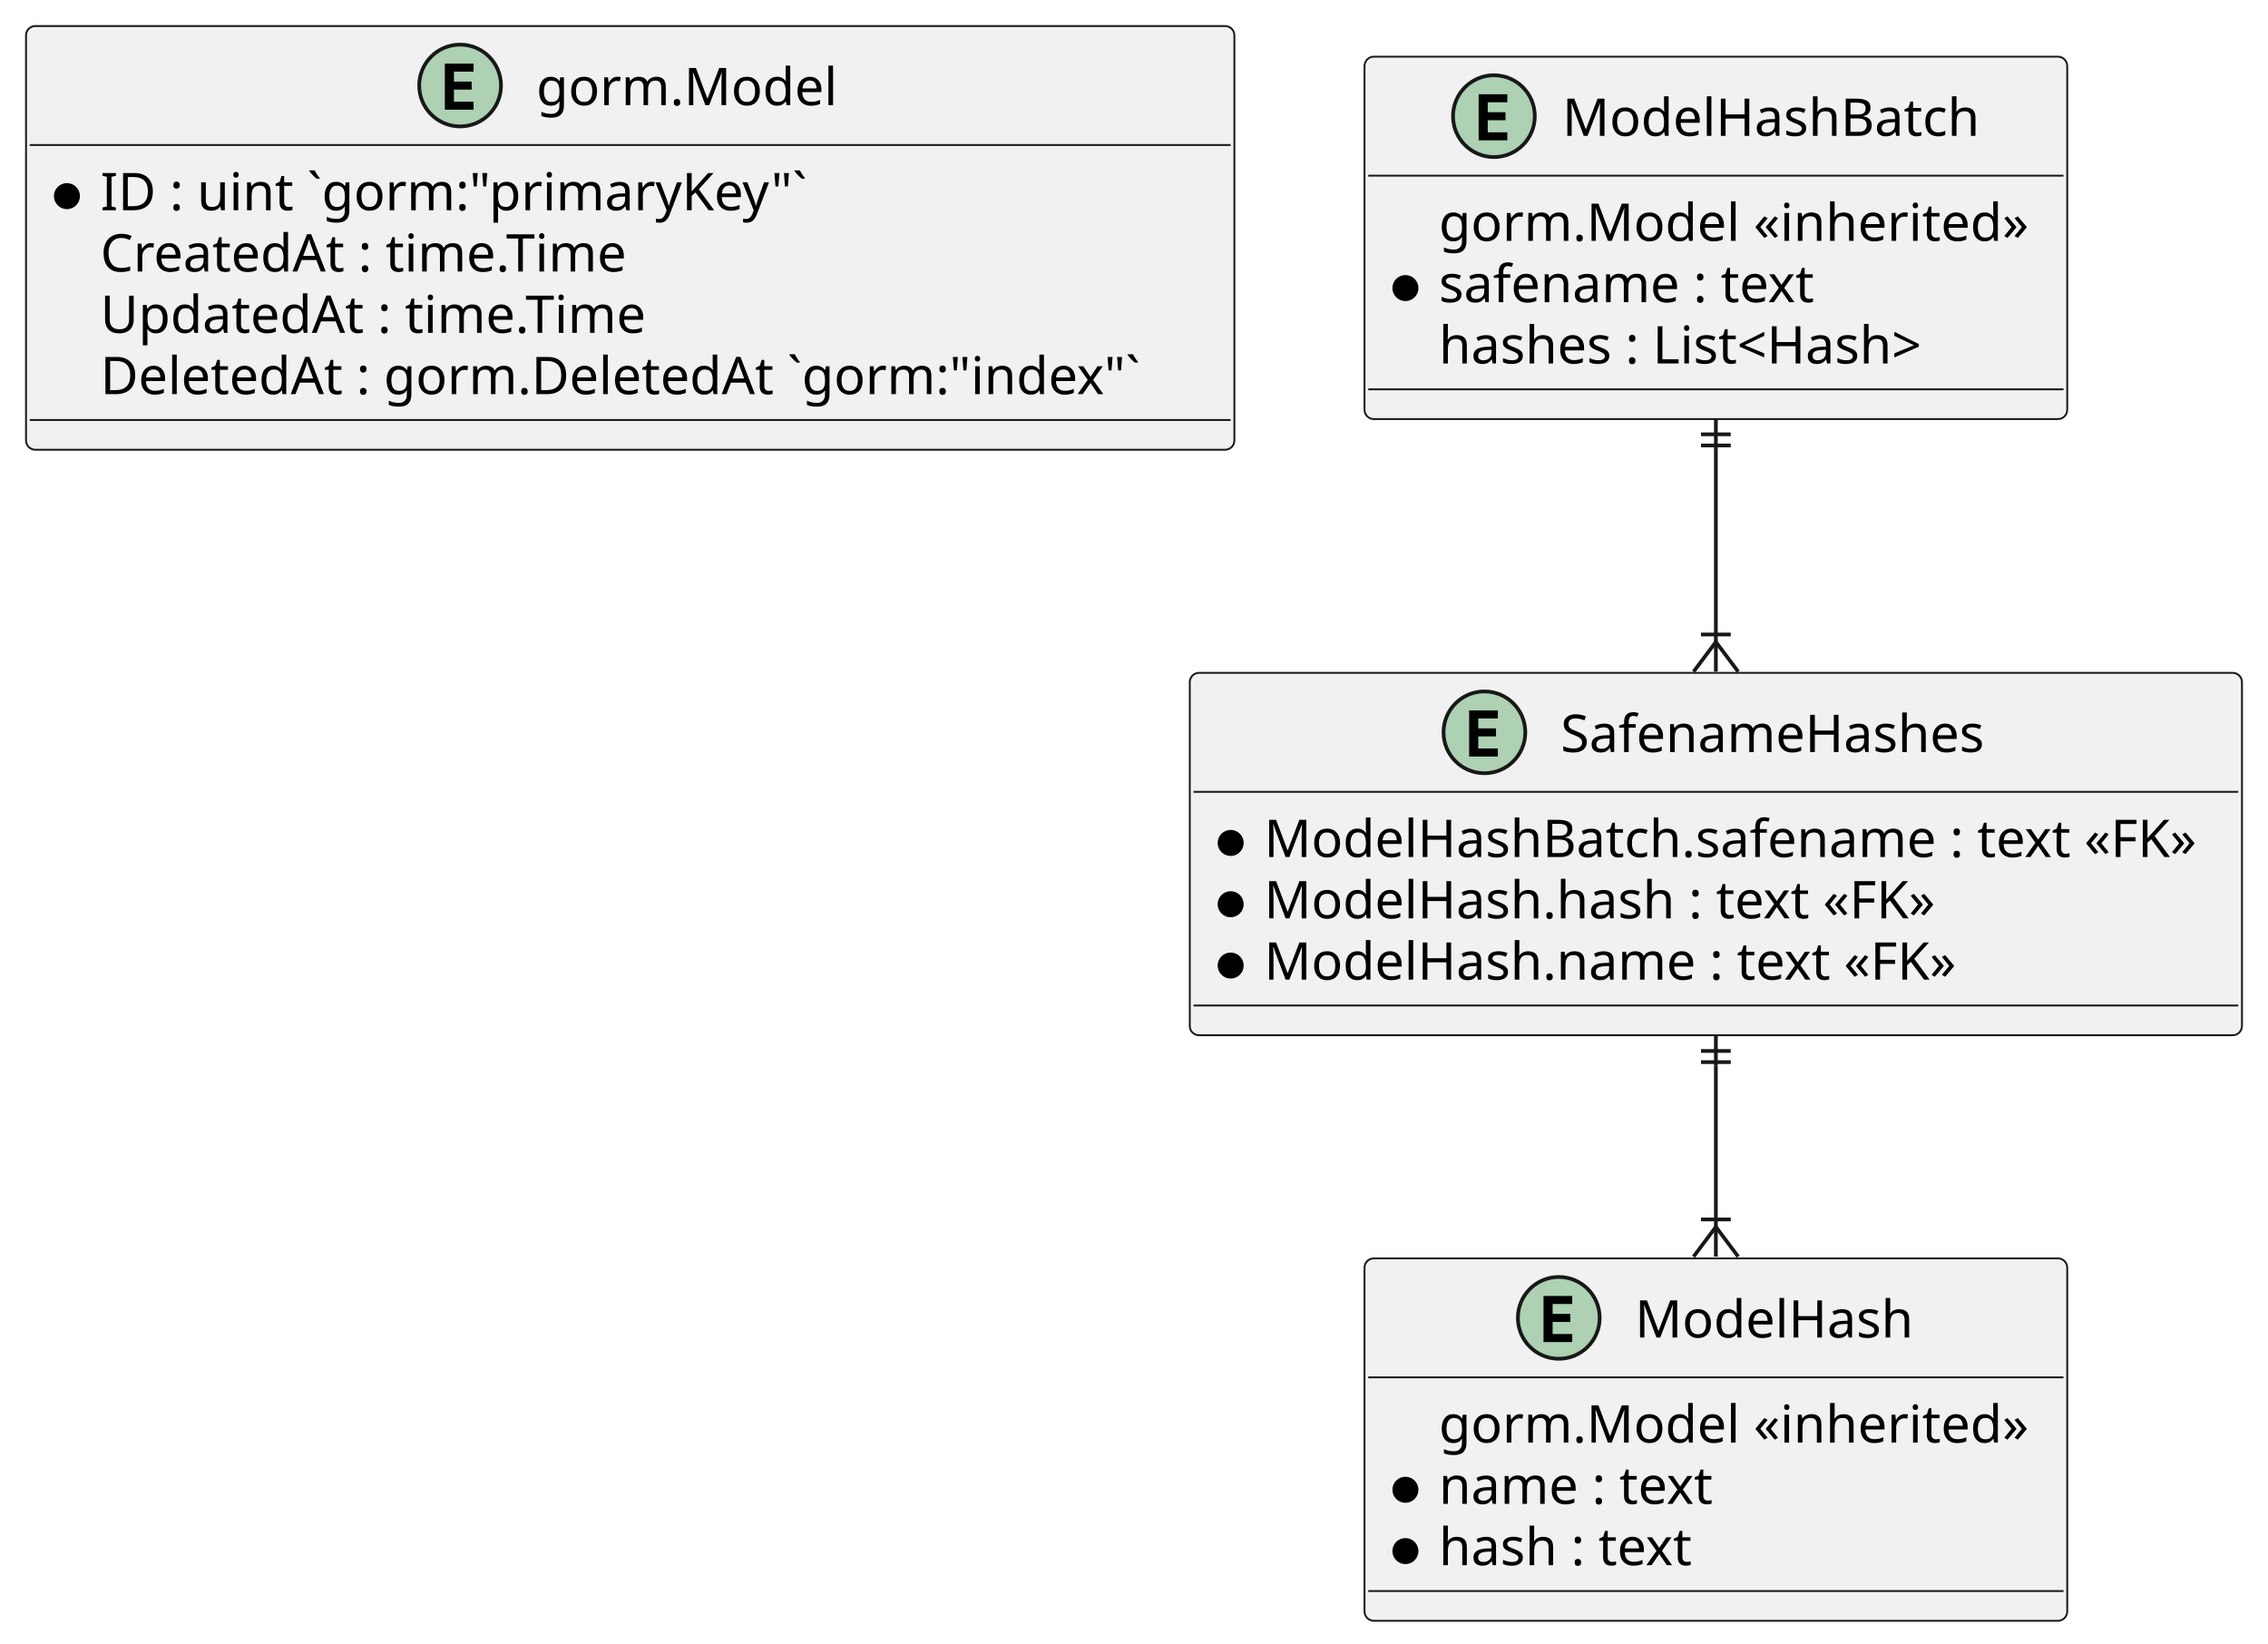
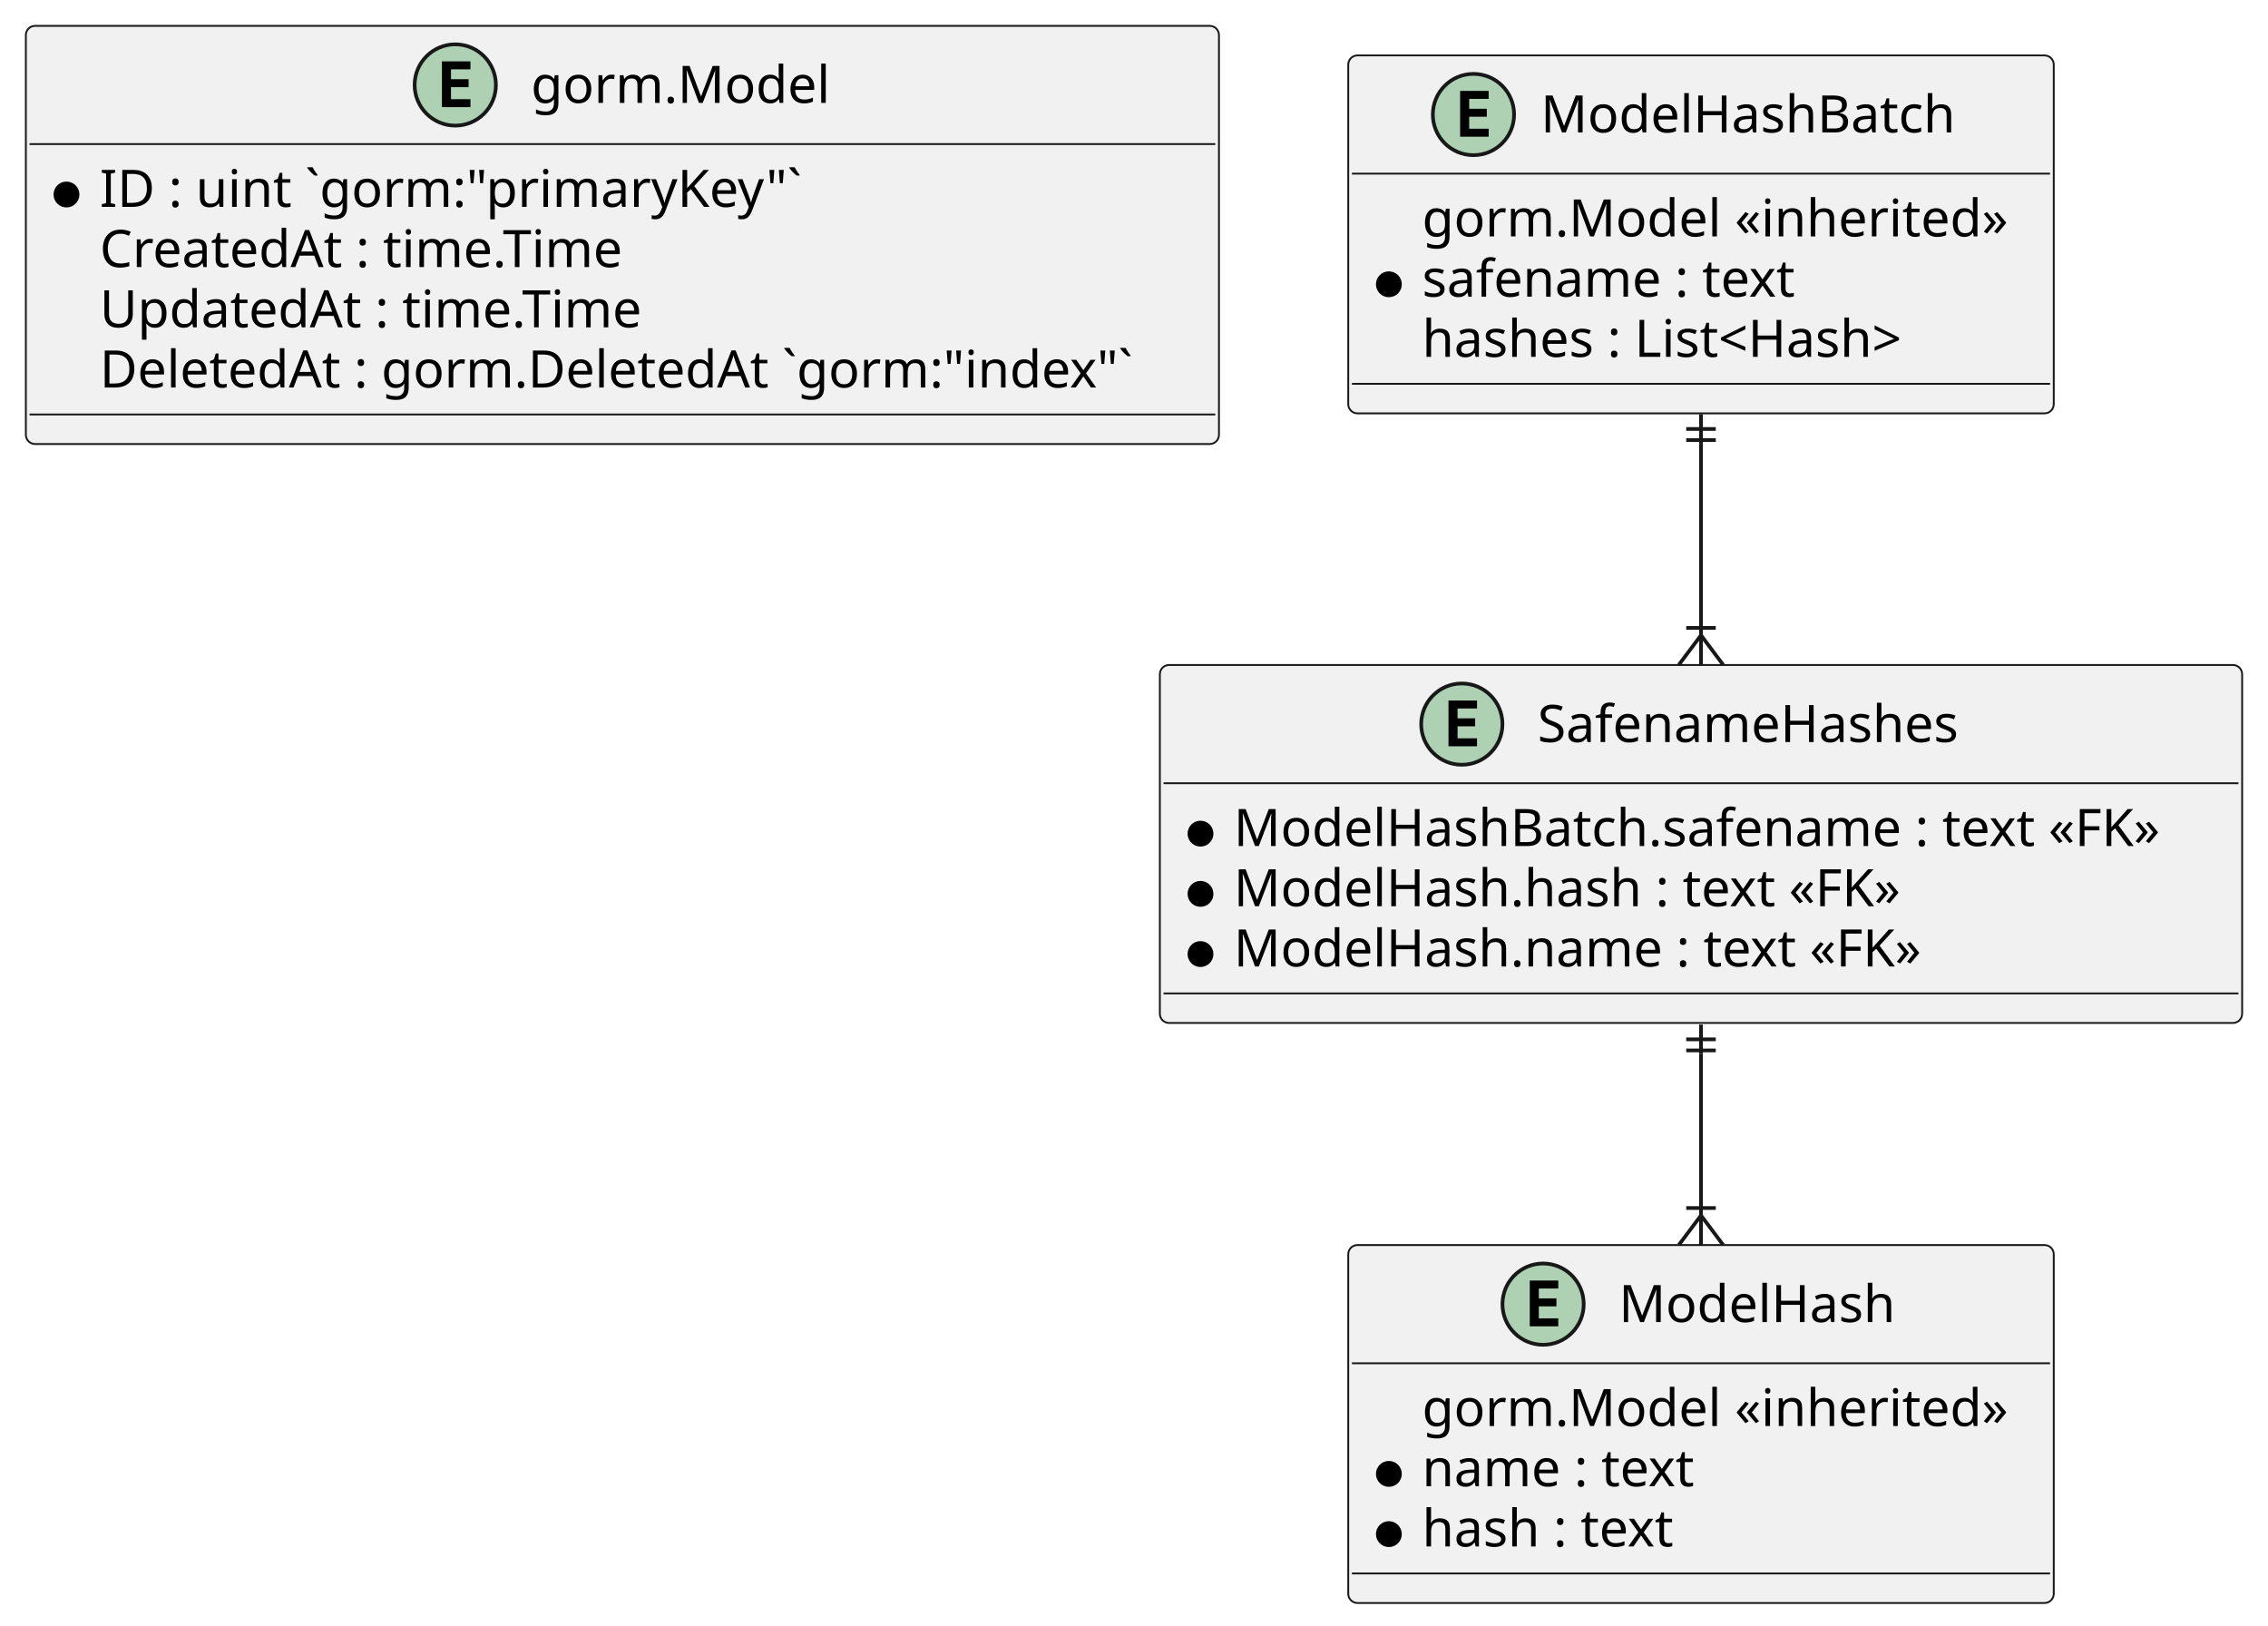
- <svg xmlns="http://www.w3.org/2000/svg" contentStyleType="text/css" height="442px" preserveAspectRatio="none" style="width:610px;height:442px;background:#FFFFFF;" version="1.1" viewBox="0 0 610 442" width="610px" zoomAndPan="magnify">
+ <svg xmlns="http://www.w3.org/2000/svg" contentStyleType="text/css" height="440px" preserveAspectRatio="none" style="width:614px;height:440px;background:#FFFFFF;" version="1.1" viewBox="0 0 614 440" width="614px" zoomAndPan="magnify">
  <defs />
  <g>
    <g id="elem_gorm">
-       <rect codeLine="204" fill="#F1F1F1" height="113.953" id="gorm" rx="2.5" ry="2.5" style="stroke:#181818;stroke-width:0.5;" width="325" x="7" y="7" />
-       <ellipse cx="123.75" cy="23" fill="#ADD1B2" rx="11" ry="11" style="stroke:#181818;stroke-width:1.0;" />
-       <path d="M127.364,29.5 L119.644,29.5 L119.644,17.107 L127.364,17.107 L127.364,19.265 L122.093,19.265 L122.093,21.938 L126.866,21.938 L126.866,24.096 L122.093,24.096 L122.093,27.342 L127.364,27.342 Z " fill="#000000" />
-       <text fill="#000000" font-family="sans-serif" font-size="14" lengthAdjust="spacing" textLength="83" x="144.25" y="28.291">gorm.Model</text>
-       <line style="stroke:#181818;stroke-width:0.5;" x1="8" x2="331" y1="39" y2="39" />
-       <ellipse cx="18" cy="52.744" fill="#000000" rx="3" ry="3" style="stroke:#000000;stroke-width:1.0;" />
-       <text fill="#000000" font-family="sans-serif" font-size="14" lengthAdjust="spacing" textLength="239" x="27" y="56.535">ID        : uint   `gorm:"primaryKey"`</text>
-       <text fill="#000000" font-family="sans-serif" font-size="14" lengthAdjust="spacing" textLength="149" x="27" y="73.023">CreatedAt : time.Time</text>
-       <text fill="#000000" font-family="sans-serif" font-size="14" lengthAdjust="spacing" textLength="153" x="27" y="89.512">UpdatedAt : time.Time</text>
-       <text fill="#000000" font-family="sans-serif" font-size="14" lengthAdjust="spacing" textLength="299" x="27" y="106">DeletedAt : gorm.DeletedAt `gorm:"index"`</text>
-       <line style="stroke:#181818;stroke-width:0.5;" x1="8" x2="331" y1="112.953" y2="112.953" />
+       <rect codeLine="199" fill="#F1F1F1" height="113.188" id="gorm" rx="2.5" ry="2.5" style="stroke:#181818;stroke-width:0.5;" width="323" x="7" y="7" />
+       <ellipse cx="123.25" cy="23" fill="#ADD1B2" rx="11" ry="11" style="stroke:#181818;stroke-width:1.0;" />
+       <path d="M127.359,29 L119.641,29 L119.641,16.609 L127.359,16.609 L127.359,18.766 L122.094,18.766 L122.094,21.438 L126.859,21.438 L126.859,23.594 L122.094,23.594 L122.094,26.844 L127.359,26.844 L127.359,29 Z " fill="#000000" />
+       <text fill="#000000" font-family="sans-serif" font-size="14" lengthAdjust="spacing" textLength="82" x="143.75" y="27.847">gorm.Model</text>
+       <line style="stroke:#181818;stroke-width:0.5;" x1="8" x2="329" y1="39" y2="39" />
+       <ellipse cx="18" cy="52.648" fill="#000000" rx="3" ry="3" style="stroke:#000000;stroke-width:1.0;" />
+       <text fill="#000000" font-family="sans-serif" font-size="14" lengthAdjust="spacing" textLength="233" x="27" y="55.995">ID        : uint   `gorm:"primaryKey"`</text>
+       <text fill="#000000" font-family="sans-serif" font-size="14" lengthAdjust="spacing" textLength="150" x="27" y="72.292">CreatedAt : time.Time</text>
+       <text fill="#000000" font-family="sans-serif" font-size="14" lengthAdjust="spacing" textLength="154" x="27" y="88.589">UpdatedAt : time.Time</text>
+       <text fill="#000000" font-family="sans-serif" font-size="14" lengthAdjust="spacing" textLength="297" x="27" y="104.886">DeletedAt : gorm.DeletedAt `gorm:"index"`</text>
+       <line style="stroke:#181818;stroke-width:0.5;" x1="8" x2="329" y1="112.188" y2="112.188" />
    </g>
    <g id="elem_hash">
-       <rect codeLine="210" fill="#F1F1F1" height="97.465" id="hash" rx="2.5" ry="2.5" style="stroke:#181818;stroke-width:0.5;" width="189" x="367" y="338.42" />
-       <ellipse cx="419.25" cy="354.42" fill="#ADD1B2" rx="11" ry="11" style="stroke:#181818;stroke-width:1.0;" />
-       <path d="M422.864,360.92 L415.144,360.92 L415.144,348.527 L422.864,348.527 L422.864,350.685 L417.593,350.685 L417.593,353.358 L422.366,353.358 L422.366,355.516 L417.593,355.516 L417.593,358.762 L422.864,358.762 Z " fill="#000000" />
-       <text fill="#000000" font-family="sans-serif" font-size="14" lengthAdjust="spacing" textLength="76" x="439.75" y="359.711">ModelHash</text>
-       <line style="stroke:#181818;stroke-width:0.5;" x1="368" x2="555" y1="370.42" y2="370.42" />
-       <text fill="#000000" font-family="sans-serif" font-size="14" lengthAdjust="spacing" textLength="163" x="387" y="387.955">gorm.Model «inherited»</text>
-       <ellipse cx="378" cy="400.652" fill="#000000" rx="3" ry="3" style="stroke:#000000;stroke-width:1.0;" />
-       <text fill="#000000" font-family="sans-serif" font-size="14" lengthAdjust="spacing" textLength="77" x="387" y="404.443">name : text</text>
-       <ellipse cx="378" cy="417.141" fill="#000000" rx="3" ry="3" style="stroke:#000000;stroke-width:1.0;" />
-       <text fill="#000000" font-family="sans-serif" font-size="14" lengthAdjust="spacing" textLength="72" x="387" y="420.932">hash : text</text>
-       <line style="stroke:#181818;stroke-width:0.5;" x1="368" x2="555" y1="427.885" y2="427.885" />
+       <rect codeLine="205" fill="#F1F1F1" height="96.891" id="hash" rx="2.5" ry="2.5" style="stroke:#181818;stroke-width:0.5;" width="191" x="365" y="337" />
+       <ellipse cx="417.75" cy="353" fill="#ADD1B2" rx="11" ry="11" style="stroke:#181818;stroke-width:1.0;" />
+       <path d="M421.859,359 L414.141,359 L414.141,346.609 L421.859,346.609 L421.859,348.766 L416.594,348.766 L416.594,351.438 L421.359,351.438 L421.359,353.594 L416.594,353.594 L416.594,356.844 L421.859,356.844 L421.859,359 Z " fill="#000000" />
+       <text fill="#000000" font-family="sans-serif" font-size="14" lengthAdjust="spacing" textLength="77" x="438.25" y="357.847">ModelHash</text>
+       <line style="stroke:#181818;stroke-width:0.5;" x1="366" x2="555" y1="369" y2="369" />
+       <text fill="#000000" font-family="sans-serif" font-size="14" lengthAdjust="spacing" textLength="165" x="385" y="385.995">gorm.Model «inherited»</text>
+       <ellipse cx="376" cy="398.945" fill="#000000" rx="3" ry="3" style="stroke:#000000;stroke-width:1.0;" />
+       <text fill="#000000" font-family="sans-serif" font-size="14" lengthAdjust="spacing" textLength="78" x="385" y="402.292">name : text</text>
+       <ellipse cx="376" cy="415.242" fill="#000000" rx="3" ry="3" style="stroke:#000000;stroke-width:1.0;" />
+       <text fill="#000000" font-family="sans-serif" font-size="14" lengthAdjust="spacing" textLength="73" x="385" y="418.589">hash : text</text>
+       <line style="stroke:#181818;stroke-width:0.5;" x1="366" x2="555" y1="425.891" y2="425.891" />
    </g>
    <g id="elem_hashbatch">
-       <rect codeLine="215" fill="#F1F1F1" height="97.465" id="hashbatch" rx="2.5" ry="2.5" style="stroke:#181818;stroke-width:0.5;" width="189" x="367" y="15.24" />
-       <ellipse cx="401.8" cy="31.24" fill="#ADD1B2" rx="11" ry="11" style="stroke:#181818;stroke-width:1.0;" />
-       <path d="M405.414,37.74 L397.695,37.74 L397.695,25.347 L405.414,25.347 L405.414,27.505 L400.143,27.505 L400.143,30.178 L404.916,30.178 L404.916,32.336 L400.143,32.336 L400.143,35.582 L405.414,35.582 Z " fill="#000000" />
-       <text fill="#000000" font-family="sans-serif" font-size="14" lengthAdjust="spacing" textLength="113" x="420.2" y="36.531">ModelHashBatch</text>
-       <line style="stroke:#181818;stroke-width:0.5;" x1="368" x2="555" y1="47.24" y2="47.24" />
-       <text fill="#000000" font-family="sans-serif" font-size="14" lengthAdjust="spacing" textLength="163" x="387" y="64.775">gorm.Model «inherited»</text>
-       <ellipse cx="378" cy="77.472" fill="#000000" rx="3" ry="3" style="stroke:#000000;stroke-width:1.0;" />
-       <text fill="#000000" font-family="sans-serif" font-size="14" lengthAdjust="spacing" textLength="105" x="387" y="81.263">safename : text</text>
-       <text fill="#000000" font-family="sans-serif" font-size="14" lengthAdjust="spacing" textLength="139" x="387" y="97.752">hashes : List&lt;Hash&gt;</text>
-       <line style="stroke:#181818;stroke-width:0.5;" x1="368" x2="555" y1="104.705" y2="104.705" />
+       <rect codeLine="210" fill="#F1F1F1" height="96.891" id="hashbatch" rx="2.5" ry="2.5" style="stroke:#181818;stroke-width:0.5;" width="191" x="365" y="15" />
+       <ellipse cx="398.9" cy="31" fill="#ADD1B2" rx="11" ry="11" style="stroke:#181818;stroke-width:1.0;" />
+       <path d="M403.009,37 L395.291,37 L395.291,24.609 L403.009,24.609 L403.009,26.766 L397.744,26.766 L397.744,29.438 L402.509,29.438 L402.509,31.594 L397.744,31.594 L397.744,34.844 L403.009,34.844 L403.009,37 Z " fill="#000000" />
+       <text fill="#000000" font-family="sans-serif" font-size="14" lengthAdjust="spacing" textLength="117" x="417.1" y="35.847">ModelHashBatch</text>
+       <line style="stroke:#181818;stroke-width:0.5;" x1="366" x2="555" y1="47" y2="47" />
+       <text fill="#000000" font-family="sans-serif" font-size="14" lengthAdjust="spacing" textLength="165" x="385" y="63.995">gorm.Model «inherited»</text>
+       <ellipse cx="376" cy="76.945" fill="#000000" rx="3" ry="3" style="stroke:#000000;stroke-width:1.0;" />
+       <text fill="#000000" font-family="sans-serif" font-size="14" lengthAdjust="spacing" textLength="107" x="385" y="80.292">safename : text</text>
+       <text fill="#000000" font-family="sans-serif" font-size="14" lengthAdjust="spacing" textLength="146" x="385" y="96.589">hashes : List&lt;Hash&gt;</text>
+       <line style="stroke:#181818;stroke-width:0.5;" x1="366" x2="555" y1="103.891" y2="103.891" />
    </g>
    <g id="elem_safehash">
-       <rect codeLine="220" fill="#F1F1F1" height="97.465" id="safehash" rx="2.5" ry="2.5" style="stroke:#181818;stroke-width:0.5;" width="283" x="320" y="180.95" />
-       <ellipse cx="399.25" cy="196.95" fill="#ADD1B2" rx="11" ry="11" style="stroke:#181818;stroke-width:1.0;" />
-       <path d="M402.864,203.45 L395.144,203.45 L395.144,191.057 L402.864,191.057 L402.864,193.215 L397.593,193.215 L397.593,195.888 L402.366,195.888 L402.366,198.046 L397.593,198.046 L397.593,201.292 L402.864,201.292 Z " fill="#000000" />
-       <text fill="#000000" font-family="sans-serif" font-size="14" lengthAdjust="spacing" textLength="116" x="419.75" y="202.241">SafenameHashes</text>
-       <line style="stroke:#181818;stroke-width:0.5;" x1="321" x2="602" y1="212.95" y2="212.95" />
-       <ellipse cx="331" cy="226.694" fill="#000000" rx="3" ry="3" style="stroke:#000000;stroke-width:1.0;" />
-       <text fill="#000000" font-family="sans-serif" font-size="14" lengthAdjust="spacing" textLength="257" x="340" y="230.485">ModelHashBatch.safename : text «FK»</text>
-       <ellipse cx="331" cy="243.182" fill="#000000" rx="3" ry="3" style="stroke:#000000;stroke-width:1.0;" />
-       <text fill="#000000" font-family="sans-serif" font-size="14" lengthAdjust="spacing" textLength="187" x="340" y="246.973">ModelHash.hash : text «FK»</text>
-       <ellipse cx="331" cy="259.671" fill="#000000" rx="3" ry="3" style="stroke:#000000;stroke-width:1.0;" />
-       <text fill="#000000" font-family="sans-serif" font-size="14" lengthAdjust="spacing" textLength="192" x="340" y="263.462">ModelHash.name : text «FK»</text>
-       <line style="stroke:#181818;stroke-width:0.5;" x1="321" x2="602" y1="270.415" y2="270.415" />
+       <rect codeLine="215" fill="#F1F1F1" height="96.891" id="safehash" rx="2.5" ry="2.5" style="stroke:#181818;stroke-width:0.5;" width="293" x="314" y="180" />
+       <ellipse cx="395.75" cy="196" fill="#ADD1B2" rx="11" ry="11" style="stroke:#181818;stroke-width:1.0;" />
+       <path d="M399.859,202 L392.141,202 L392.141,189.609 L399.859,189.609 L399.859,191.766 L394.594,191.766 L394.594,194.438 L399.359,194.438 L399.359,196.594 L394.594,196.594 L394.594,199.844 L399.859,199.844 L399.859,202 Z " fill="#000000" />
+       <text fill="#000000" font-family="sans-serif" font-size="14" lengthAdjust="spacing" textLength="121" x="416.25" y="200.847">SafenameHashes</text>
+       <line style="stroke:#181818;stroke-width:0.5;" x1="315" x2="606" y1="212" y2="212" />
+       <ellipse cx="325" cy="225.648" fill="#000000" rx="3" ry="3" style="stroke:#000000;stroke-width:1.0;" />
+       <text fill="#000000" font-family="sans-serif" font-size="14" lengthAdjust="spacing" textLength="267" x="334" y="228.995">ModelHashBatch.safename : text «FK»</text>
+       <ellipse cx="325" cy="241.945" fill="#000000" rx="3" ry="3" style="stroke:#000000;stroke-width:1.0;" />
+       <text fill="#000000" font-family="sans-serif" font-size="14" lengthAdjust="spacing" textLength="193" x="334" y="245.292">ModelHash.hash : text «FK»</text>
+       <ellipse cx="325" cy="258.242" fill="#000000" rx="3" ry="3" style="stroke:#000000;stroke-width:1.0;" />
+       <text fill="#000000" font-family="sans-serif" font-size="14" lengthAdjust="spacing" textLength="198" x="334" y="261.589">ModelHash.name : text «FK»</text>
+       <line style="stroke:#181818;stroke-width:0.5;" x1="315" x2="606" y1="268.891" y2="268.891" />
    </g>
    <g id="link_hashbatch_safehash">
-       <path codeLine="226" d="M461.5,120.8 C461.5,142.18 461.5,151.23 461.5,172.64 " fill="none" id="hashbatch-safehash" style="stroke:#181818;stroke-width:1.0;" />
-       <line style="stroke:#181818;stroke-width:1.0;" x1="457.5" x2="465.5" y1="116.8" y2="116.8" />
-       <line style="stroke:#181818;stroke-width:1.0;" x1="457.5" x2="465.5" y1="119.8" y2="119.8" />
-       <line style="stroke:#181818;stroke-width:1.0;" x1="461.5" x2="461.5" y1="120.8" y2="112.8" />
-       <line style="stroke:#181818;stroke-width:1.0;" x1="461.5" x2="467.5" y1="172.64" y2="180.64" />
-       <line style="stroke:#181818;stroke-width:1.0;" x1="461.5" x2="455.5" y1="172.64" y2="180.64" />
-       <line style="stroke:#181818;stroke-width:1.0;" x1="461.5" x2="461.5" y1="172.64" y2="180.64" />
-       <line style="stroke:#181818;stroke-width:1.0;" x1="465.5" x2="457.5" y1="170.64" y2="170.64" />
+       <path codeLine="221" d="M460.5,120.11 C460.5,141.5 460.5,150.57 460.5,171.95 " fill="none" id="hashbatch-safehash" style="stroke:#181818;stroke-width:1.0;" />
+       <line style="stroke:#181818;stroke-width:1.0;" x1="456.5" x2="464.5" y1="116.11" y2="116.11" />
+       <line style="stroke:#181818;stroke-width:1.0;" x1="456.5" x2="464.5" y1="119.11" y2="119.11" />
+       <line style="stroke:#181818;stroke-width:1.0;" x1="460.5" x2="460.5" y1="120.11" y2="112.11" />
+       <line style="stroke:#181818;stroke-width:1.0;" x1="460.5" x2="466.5" y1="171.95" y2="179.95" />
+       <line style="stroke:#181818;stroke-width:1.0;" x1="460.5" x2="454.5" y1="171.95" y2="179.95" />
+       <line style="stroke:#181818;stroke-width:1.0;" x1="460.5" x2="460.5" y1="171.95" y2="179.95" />
+       <line style="stroke:#181818;stroke-width:1.0;" x1="464.5" x2="456.5" y1="169.95" y2="169.95" />
    </g>
    <g id="link_safehash_hash">
-       <path codeLine="227" d="M461.5,286.64 C461.5,305.51 461.5,311.06 461.5,329.95 " fill="none" id="safehash-hash" style="stroke:#181818;stroke-width:1.0;" />
-       <line style="stroke:#181818;stroke-width:1.0;" x1="457.5" x2="465.5" y1="282.64" y2="282.64" />
-       <line style="stroke:#181818;stroke-width:1.0;" x1="457.5" x2="465.5" y1="285.64" y2="285.64" />
-       <line style="stroke:#181818;stroke-width:1.0;" x1="461.5" x2="461.5" y1="286.64" y2="278.64" />
-       <line style="stroke:#181818;stroke-width:1.0;" x1="461.5" x2="467.5" y1="329.95" y2="337.95" />
-       <line style="stroke:#181818;stroke-width:1.0;" x1="461.5" x2="455.5" y1="329.95" y2="337.95" />
-       <line style="stroke:#181818;stroke-width:1.0;" x1="461.5" x2="461.5" y1="329.95" y2="337.95" />
-       <line style="stroke:#181818;stroke-width:1.0;" x1="465.5" x2="457.5" y1="327.95" y2="327.95" />
+       <path codeLine="222" d="M460.5,285.32 C460.5,304.31 460.5,310.02 460.5,328.98 " fill="none" id="safehash-hash" style="stroke:#181818;stroke-width:1.0;" />
+       <line style="stroke:#181818;stroke-width:1.0;" x1="456.5" x2="464.5" y1="281.32" y2="281.32" />
+       <line style="stroke:#181818;stroke-width:1.0;" x1="456.5" x2="464.5" y1="284.32" y2="284.32" />
+       <line style="stroke:#181818;stroke-width:1.0;" x1="460.5" x2="460.5" y1="285.32" y2="277.32" />
+       <line style="stroke:#181818;stroke-width:1.0;" x1="460.5" x2="466.5" y1="328.98" y2="336.98" />
+       <line style="stroke:#181818;stroke-width:1.0;" x1="460.5" x2="454.5" y1="328.98" y2="336.98" />
+       <line style="stroke:#181818;stroke-width:1.0;" x1="460.5" x2="460.5" y1="328.98" y2="336.98" />
+       <line style="stroke:#181818;stroke-width:1.0;" x1="464.5" x2="456.5" y1="326.98" y2="326.98" />
    </g>
  </g>
</svg>
